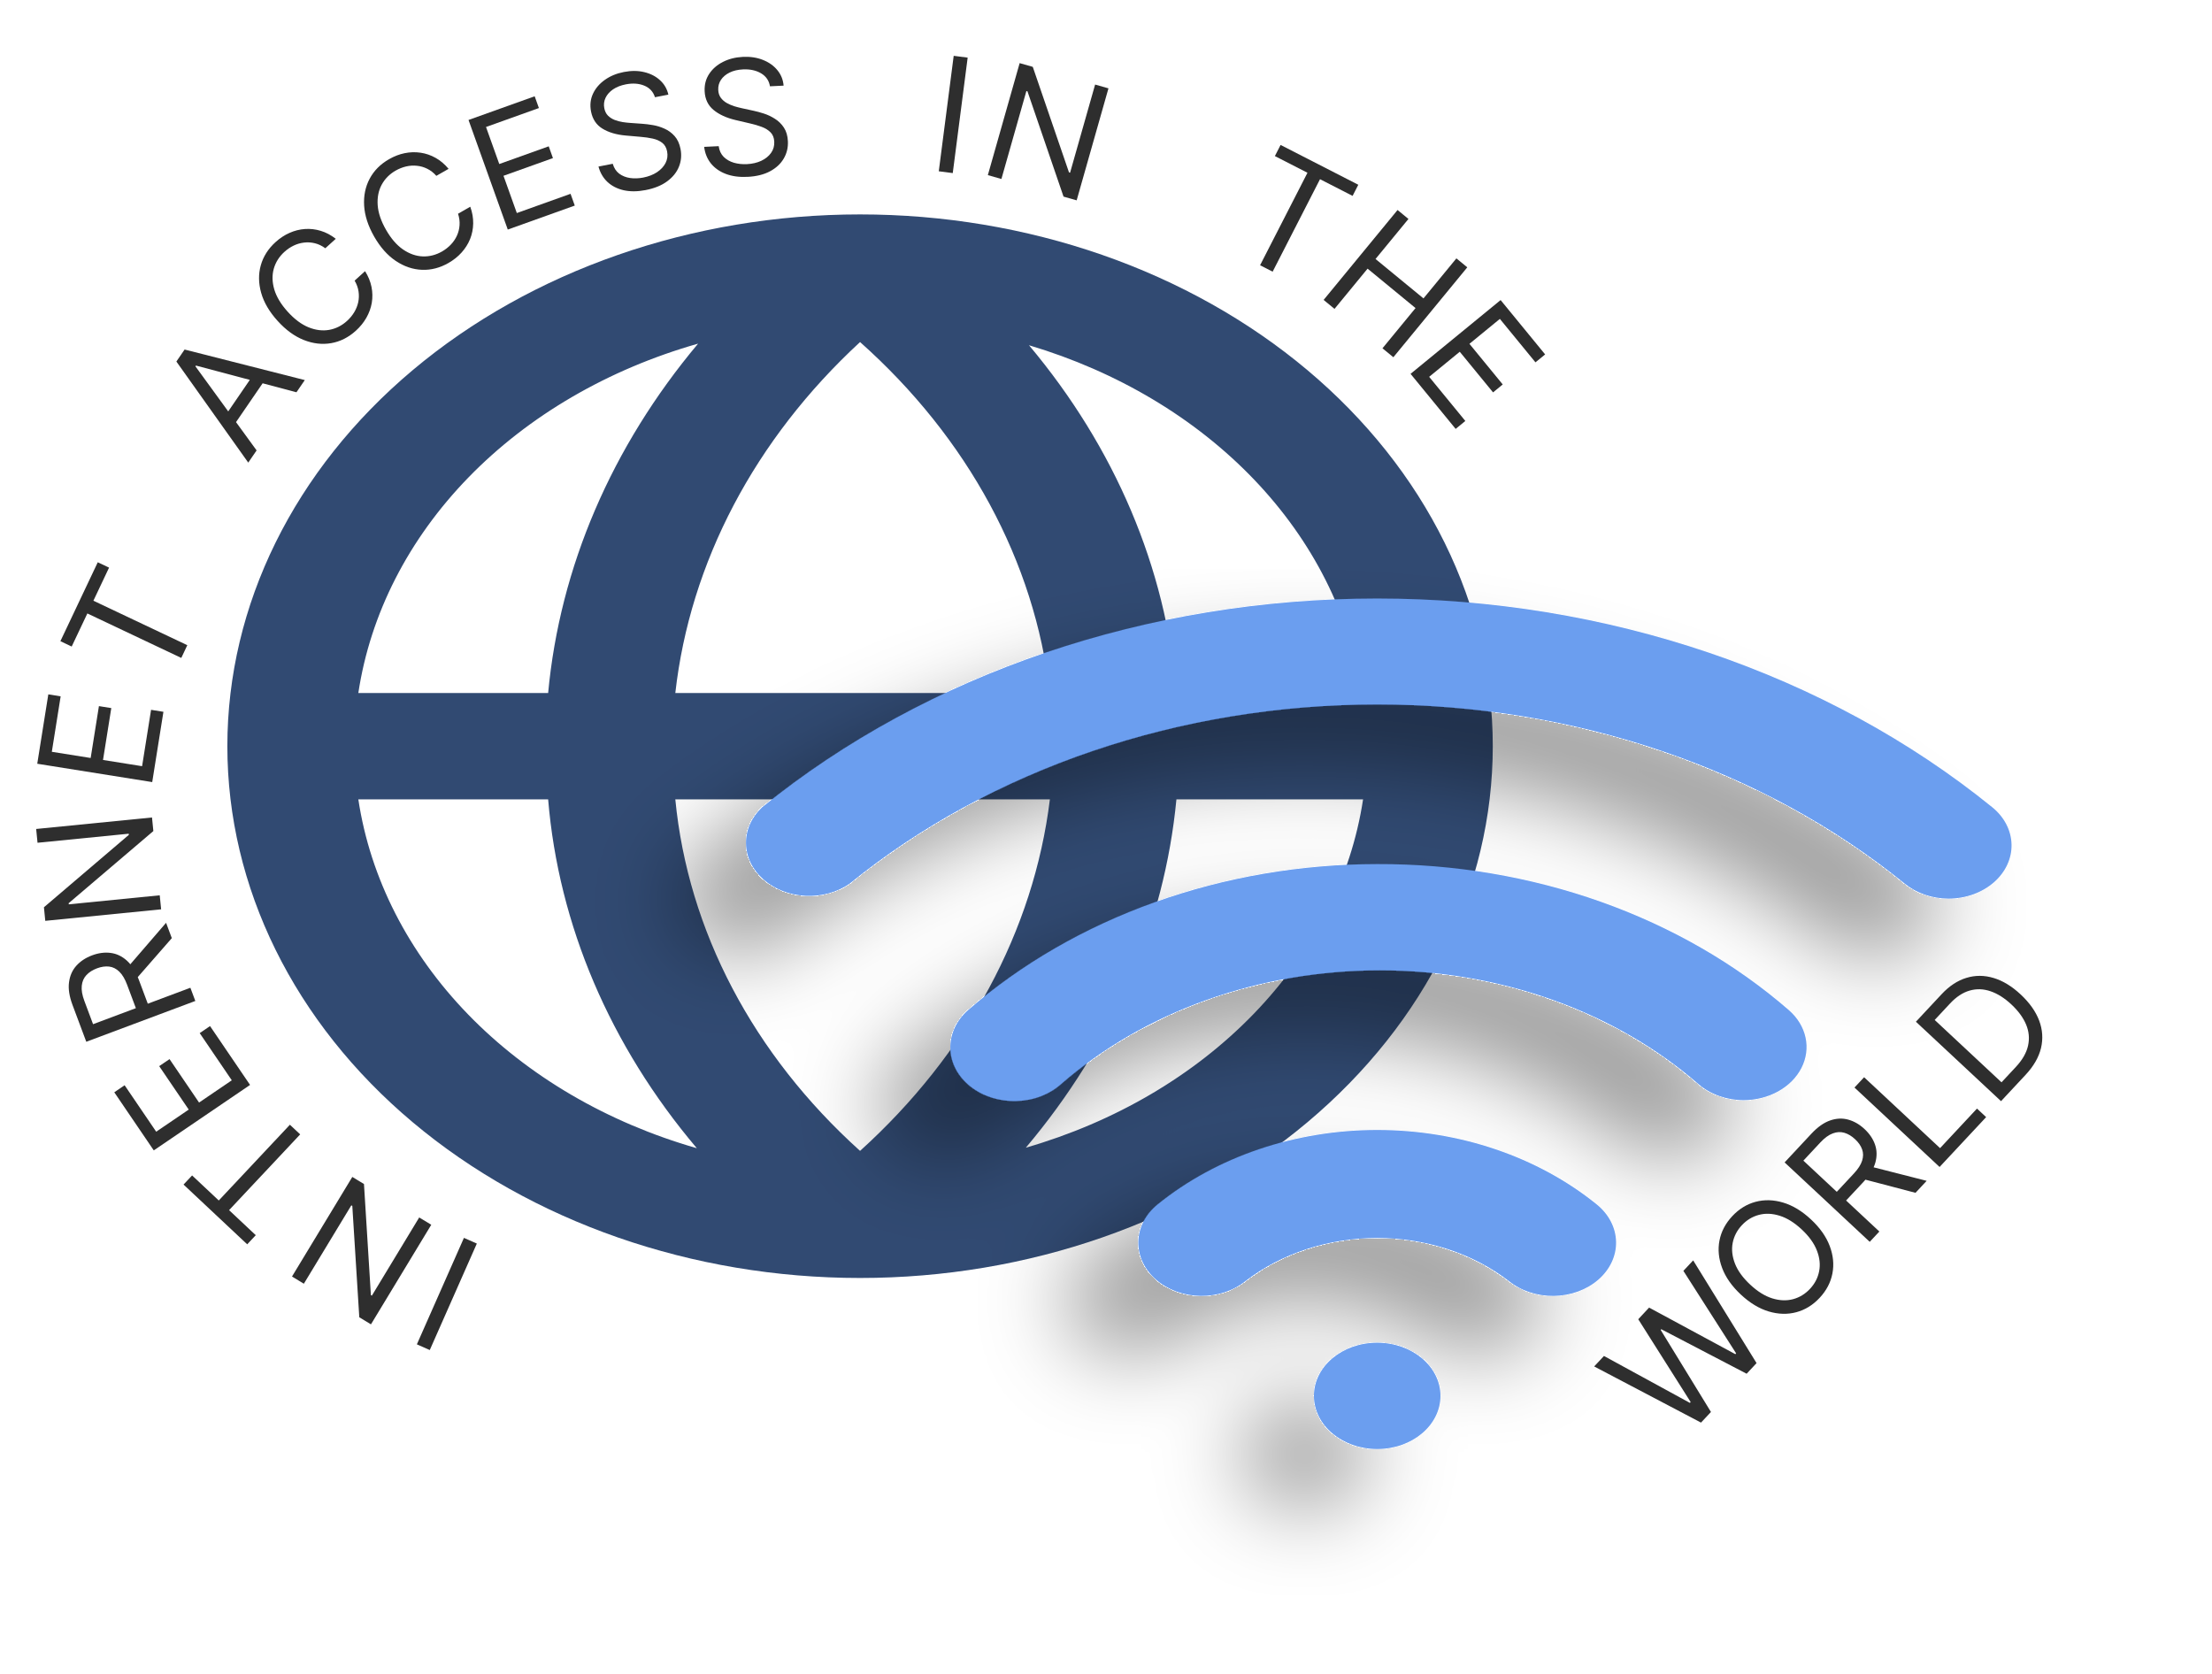
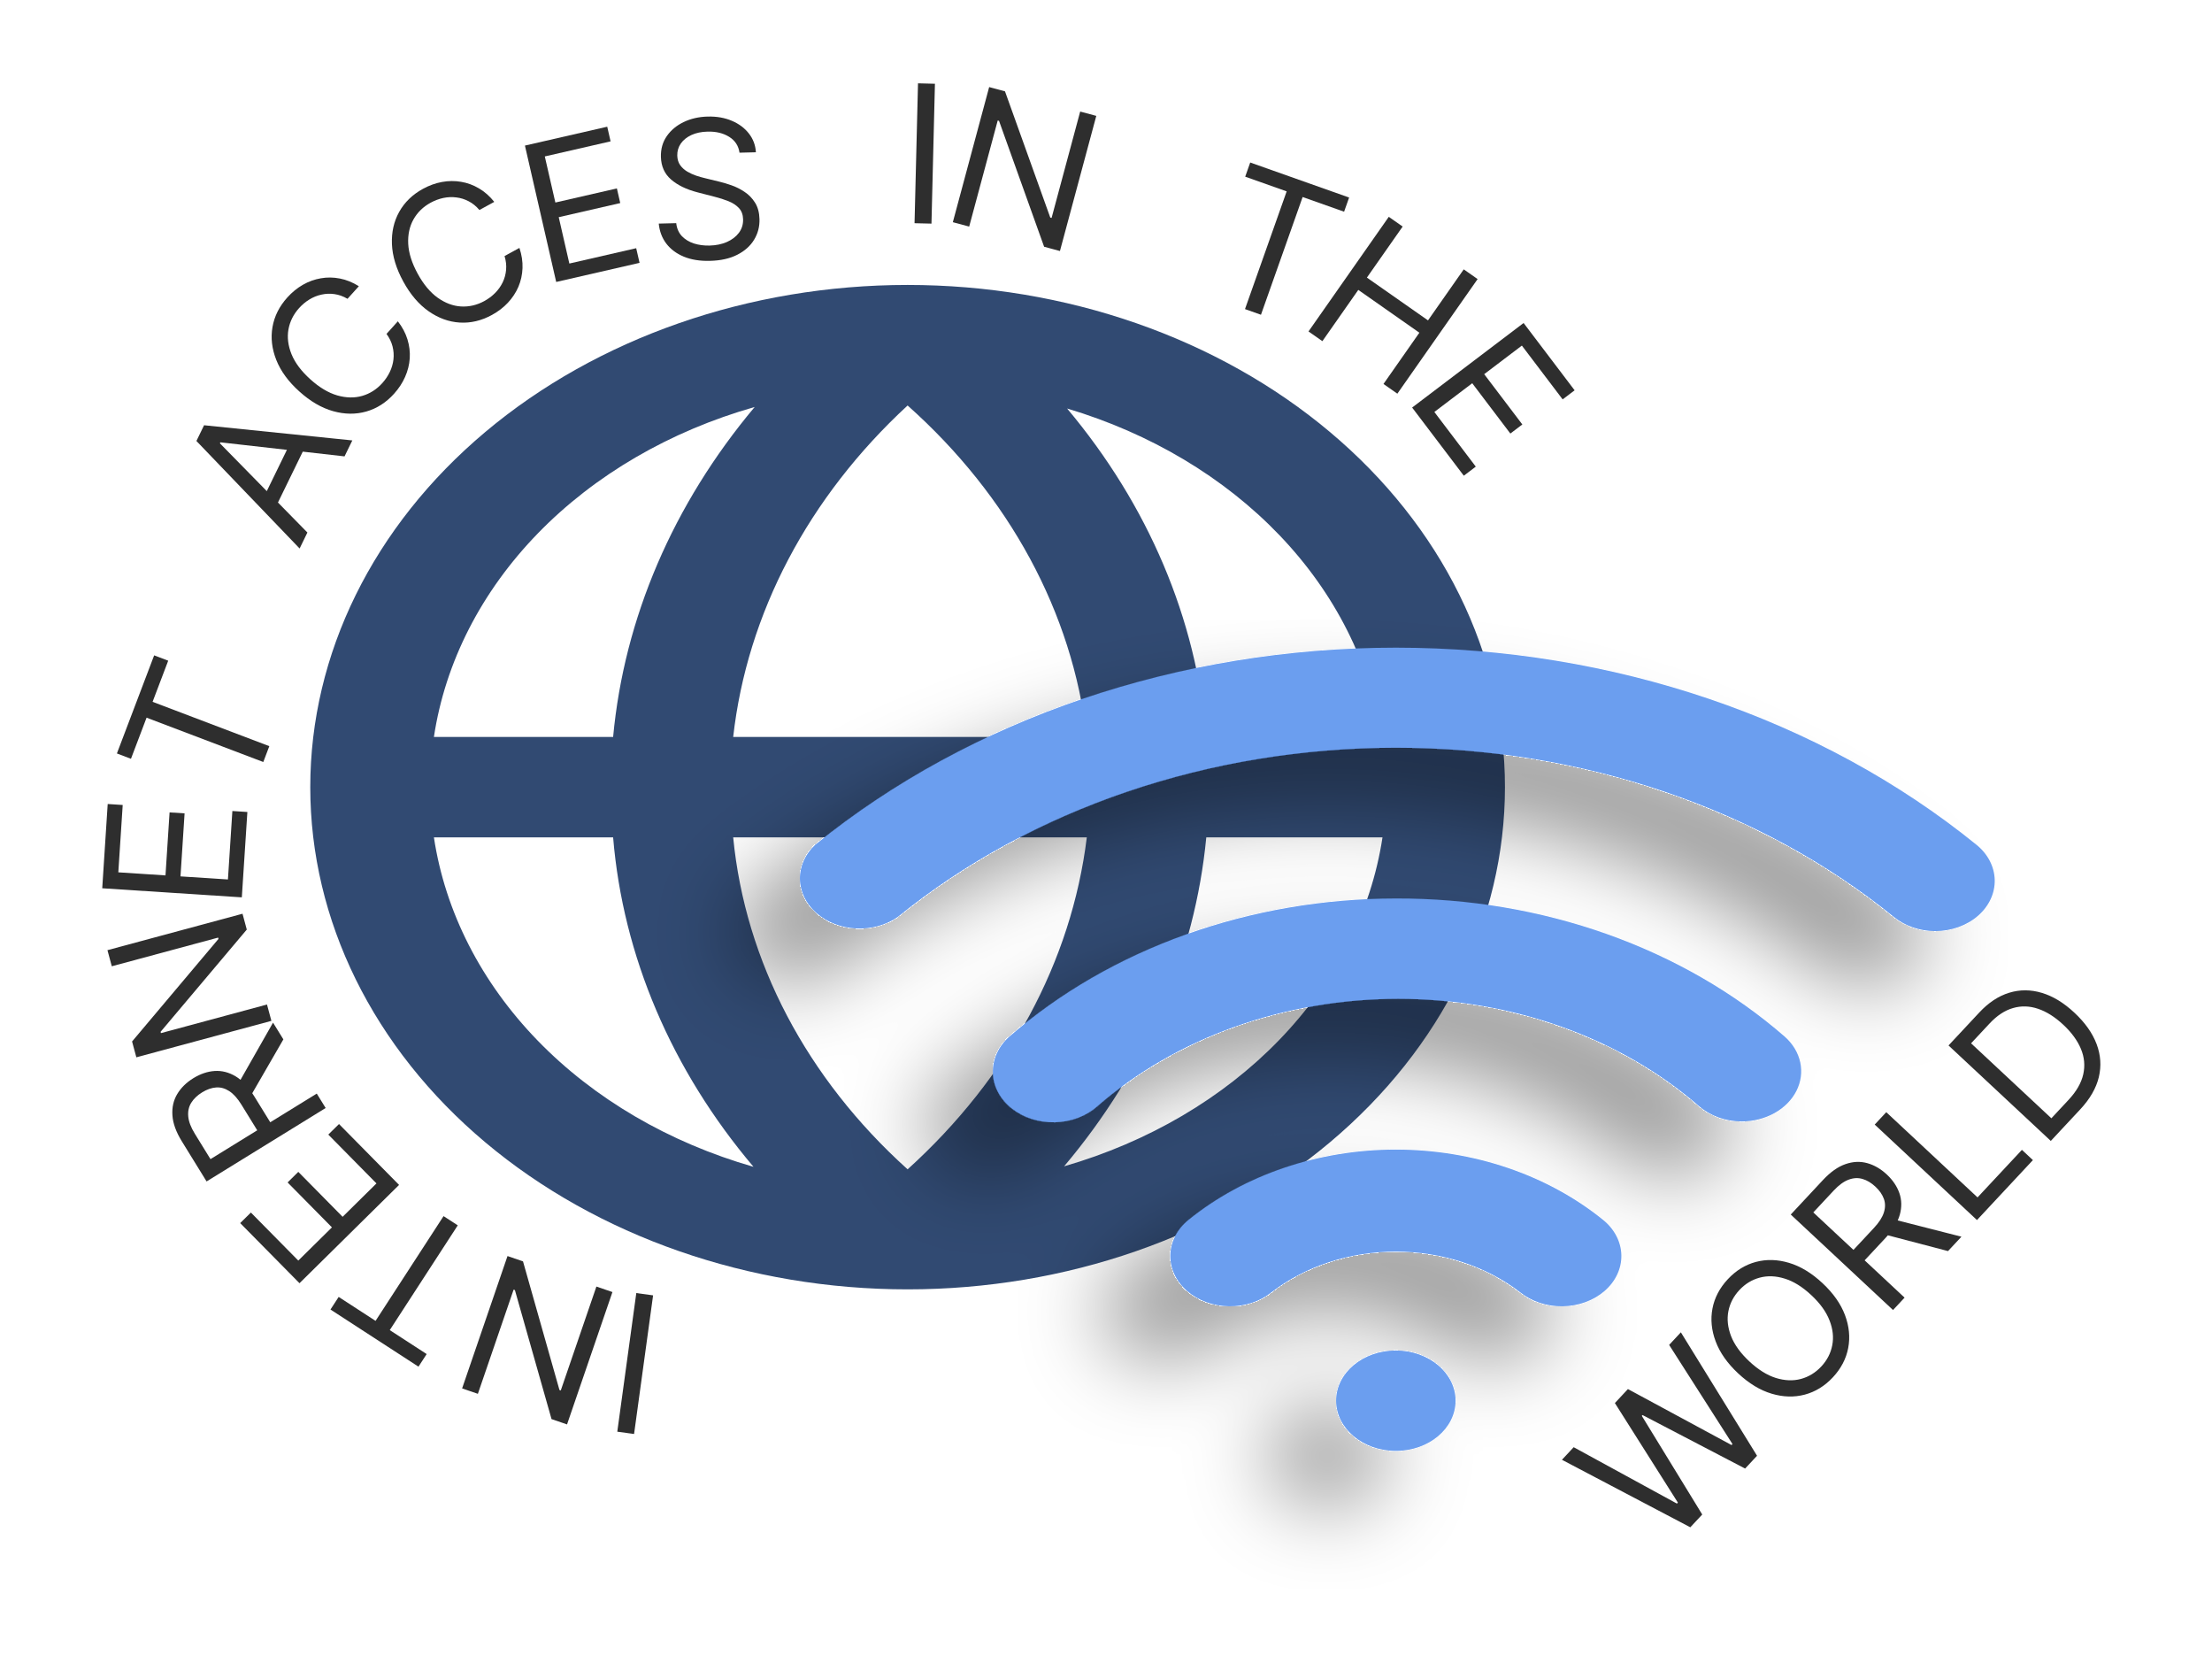
- <svg xmlns="http://www.w3.org/2000/svg" width="152" height="115" viewBox="0 0 152 115" fill="none">
-   <path d="M102.578 51.277C102.578 46.478 101.453 41.726 99.268 37.293C97.083 32.859 93.881 28.831 89.844 25.437C85.806 22.044 81.013 19.352 75.739 17.516C70.463 15.68 64.81 14.734 59.1 14.734C47.569 14.734 36.511 18.584 28.357 25.437C20.203 32.291 15.623 41.585 15.623 51.277C15.623 60.969 20.203 70.263 28.357 77.116C36.511 83.969 47.569 87.82 59.1 87.82C70.631 87.82 81.69 83.969 89.844 77.116C97.997 70.263 102.578 60.969 102.578 51.277V51.277ZM93.578 47.623H80.839C80.122 39.028 76.619 30.763 70.709 23.724C76.78 25.536 82.133 28.73 86.172 32.95C90.21 37.17 92.774 42.25 93.578 47.623V47.623ZM46.405 54.931H72.144C71.031 63.959 66.453 72.438 59.1 79.086C51.753 72.466 47.28 63.955 46.405 54.931V54.931ZM46.405 47.623C47.417 38.64 51.873 30.176 59.1 23.505C66.512 30.105 71.101 38.59 72.144 47.623H46.405ZM47.97 23.614C42.029 30.693 38.469 38.987 37.666 47.623H24.623C25.444 42.183 28.069 37.048 32.197 32.802C36.326 28.557 41.791 25.373 47.97 23.614V23.614ZM24.623 54.931H37.666C38.382 63.56 41.917 71.855 47.883 78.903C41.727 77.136 36.283 73.952 32.172 69.715C28.06 65.477 25.444 60.355 24.623 54.931V54.931ZM70.491 78.867C76.441 71.816 80.016 63.547 80.839 54.931H93.665C92.843 60.34 90.237 65.448 86.142 69.678C82.047 73.908 76.626 77.091 70.491 78.867V78.867Z" fill="#314A72" />
-   <g filter="url(#filter0_d_206_218)">
-     <path d="M94.635 99.575C97.036 99.575 98.983 97.939 98.983 95.921C98.983 93.902 97.036 92.266 94.635 92.266C92.234 92.266 90.287 93.902 90.287 95.921C90.287 97.939 92.234 99.575 94.635 99.575Z" fill="#6B9EEF" />
-     <path d="M94.635 77.649C89.008 77.649 83.6 79.483 79.549 82.765C78.718 83.439 78.24 84.362 78.22 85.332C78.2 86.302 78.638 87.238 79.44 87.936C80.241 88.634 81.34 89.035 82.493 89.053C83.647 89.07 84.762 88.701 85.592 88.027C88.061 86.127 91.287 85.073 94.635 85.073C97.983 85.073 101.209 86.127 103.679 88.027C104.509 88.701 105.623 89.07 106.777 89.053C107.931 89.035 109.029 88.634 109.831 87.936C110.632 87.238 111.071 86.302 111.05 85.332C111.03 84.362 110.552 83.439 109.722 82.765C105.67 79.483 100.262 77.649 94.635 77.649V77.649Z" fill="#6B9EEF" />
-     <path d="M94.635 59.378C89.384 59.381 84.187 60.272 79.355 61.999C74.522 63.725 70.152 66.252 66.505 69.427C66.109 69.78 65.798 70.195 65.592 70.648C65.386 71.102 65.288 71.585 65.305 72.07C65.321 72.556 65.451 73.034 65.686 73.477C65.922 73.92 66.26 74.319 66.679 74.653C67.527 75.326 68.658 75.689 69.824 75.662C70.401 75.649 70.97 75.54 71.497 75.341C72.024 75.143 72.5 74.859 72.897 74.507C75.736 72.031 79.139 70.062 82.904 68.717C86.669 67.372 90.718 66.679 94.809 66.679C98.9 66.679 102.949 67.372 106.714 68.717C110.479 70.062 113.883 72.031 116.722 74.507C117.125 74.852 117.605 75.127 118.135 75.315C118.664 75.503 119.234 75.601 119.809 75.603C120.658 75.6 121.489 75.388 122.196 74.994C122.904 74.599 123.459 74.038 123.792 73.381C124.125 72.724 124.222 71.999 124.07 71.297C123.919 70.594 123.525 69.944 122.939 69.427C119.272 66.234 114.874 63.697 110.01 61.97C105.146 60.243 99.916 59.361 94.635 59.378V59.378Z" fill="#6B9EEF" />
-     <path d="M136.895 55.468C125.55 46.269 110.4 41.128 94.635 41.128C78.871 41.128 63.721 46.269 52.375 55.468C51.641 56.154 51.243 57.047 51.261 57.969C51.278 58.892 51.709 59.774 52.469 60.44C53.228 61.106 54.258 61.506 55.354 61.56C56.449 61.613 57.529 61.317 58.375 60.73C68.103 52.826 81.105 48.408 94.635 48.408C108.166 48.408 121.167 52.826 130.895 60.73C131.701 61.383 132.776 61.75 133.895 61.753C134.481 61.751 135.06 61.65 135.598 61.456C136.136 61.261 136.622 60.977 137.026 60.62C137.818 59.921 138.25 58.987 138.225 58.022C138.201 57.056 137.723 56.138 136.895 55.468V55.468Z" fill="#6B9EEF" />
+ <svg xmlns="http://www.w3.org/2000/svg" width="161" height="121" viewBox="0 0 161 121" fill="none">
+   <path d="M109.538 57.277C109.538 52.478 108.413 47.726 106.228 43.293C104.043 38.859 100.841 34.831 96.803 31.438C92.766 28.044 87.973 25.352 82.698 23.516C77.423 21.68 71.77 20.734 66.06 20.734C54.529 20.734 43.471 24.584 35.317 31.438C27.163 38.291 22.583 47.585 22.583 57.277C22.583 66.969 27.163 76.263 35.317 83.117C43.471 89.97 54.529 93.82 66.06 93.82C77.591 93.82 88.65 89.97 96.803 83.117C104.957 76.263 109.538 66.969 109.538 57.277ZM100.538 53.623H87.799C87.082 45.029 83.579 36.763 77.669 29.724C83.74 31.536 89.093 34.73 93.132 38.95C97.169 43.17 99.734 48.25 100.538 53.623ZM53.365 60.931H79.103C77.991 69.959 73.412 78.438 66.06 85.086C58.713 78.466 54.239 69.955 53.365 60.931ZM53.365 53.623C54.377 44.64 58.833 36.176 66.06 29.505C73.472 36.105 78.061 44.59 79.103 53.623H53.365ZM54.93 29.614C48.989 36.693 45.429 44.987 44.626 53.623H31.582C32.404 48.183 35.029 43.048 39.157 38.802C43.285 34.557 48.751 31.373 54.93 29.614ZM31.582 60.931H44.626C45.342 69.56 48.877 77.855 54.843 84.903C48.687 83.136 43.243 79.952 39.131 75.715C35.02 71.477 32.404 66.356 31.582 60.931ZM77.451 84.867C83.401 77.816 86.976 69.547 87.799 60.931H100.625C99.803 66.34 97.197 71.448 93.102 75.678C89.007 79.908 83.586 83.091 77.451 84.867Z" fill="#314A72" />
+   <g filter="url(#filter0_d_255_105)">
+     <path d="M101.595 105.575C103.996 105.575 105.943 103.939 105.943 101.921C105.943 99.903 103.996 98.266 101.595 98.266C99.194 98.266 97.247 99.903 97.247 101.921C97.247 103.939 99.194 105.575 101.595 105.575Z" fill="#6B9EEF" />
+     <path d="M101.595 83.649C95.968 83.649 90.56 85.483 86.508 88.765C85.678 89.439 85.2 90.362 85.18 91.332C85.159 92.302 85.598 93.238 86.4 93.936C87.201 94.634 88.299 95.036 89.453 95.053C90.607 95.07 91.722 94.701 92.552 94.028C95.021 92.127 98.247 91.073 101.595 91.073C104.943 91.073 108.169 92.127 110.638 94.028C111.469 94.701 112.583 95.07 113.737 95.053C114.891 95.036 115.989 94.634 116.791 93.936C117.592 93.238 118.031 92.302 118.01 91.332C117.99 90.362 117.512 89.439 116.682 88.765C112.63 85.483 107.222 83.649 101.595 83.649Z" fill="#6B9EEF" />
+     <path d="M101.595 65.378C96.344 65.381 91.147 66.272 86.314 67.999C81.482 69.725 77.112 72.252 73.465 75.427C73.068 75.78 72.758 76.195 72.552 76.649C72.346 77.102 72.248 77.585 72.264 78.07C72.281 78.556 72.41 79.034 72.646 79.477C72.882 79.92 73.219 80.32 73.639 80.653C74.487 81.327 75.618 81.69 76.784 81.662C77.361 81.649 77.93 81.54 78.457 81.341C78.984 81.143 79.46 80.86 79.856 80.507C82.695 78.031 86.099 76.062 89.864 74.717C93.629 73.372 97.678 72.679 101.769 72.679C105.86 72.679 109.909 73.372 113.674 74.717C117.439 76.062 120.843 78.031 123.682 80.507C124.084 80.852 124.565 81.127 125.095 81.315C125.624 81.503 126.193 81.601 126.769 81.603C127.618 81.6 128.448 81.388 129.156 80.994C129.864 80.599 130.419 80.038 130.752 79.381C131.085 78.724 131.182 78 131.03 77.297C130.879 76.594 130.485 75.944 129.899 75.427C126.232 72.234 121.834 69.697 116.97 67.97C112.105 66.243 106.876 65.361 101.595 65.378Z" fill="#6B9EEF" />
+     <path d="M143.855 61.468C132.509 52.269 117.36 47.128 101.595 47.128C85.83 47.128 70.681 52.269 59.335 61.468C58.601 62.154 58.203 63.047 58.22 63.969C58.238 64.892 58.669 65.774 59.428 66.44C60.188 67.106 61.218 67.506 62.314 67.56C63.409 67.614 64.488 67.317 65.335 66.73C75.063 58.827 88.065 54.408 101.595 54.408C115.125 54.408 128.127 58.827 137.855 66.73C138.661 67.383 139.736 67.75 140.855 67.753C141.441 67.751 142.02 67.65 142.558 67.456C143.096 67.261 143.582 66.977 143.986 66.621C144.778 65.921 145.21 64.987 145.185 64.022C145.161 63.056 144.683 62.138 143.855 61.468Z" fill="#6B9EEF" />
  </g>
-   <path d="M28.646 92.38L31.88 85.064L32.766 85.455L29.532 92.772L28.646 92.38Z" fill="#2E2E2E" />
-   <path d="M20.065 87.72L24.209 80.877L25.011 81.363L25.486 88.994L25.553 89.034L28.806 83.661L29.635 84.163L25.491 91.006L24.689 90.52L24.209 82.868L24.142 82.828L20.88 88.214L20.065 87.72Z" fill="#2E2E2E" />
-   <path d="M17.575 84.88L16.987 85.507L12.612 81.4L13.2 80.774L15.034 82.495L19.921 77.289L20.627 77.952L15.741 83.158L17.575 84.88Z" fill="#2E2E2E" />
-   <path d="M17.183 74.554L10.567 79.052L7.853 75.059L8.563 74.576L10.733 77.768L12.969 76.248L10.939 73.263L11.65 72.78L13.679 75.765L15.928 74.236L13.723 70.993L14.433 70.51L17.183 74.554Z" fill="#2E2E2E" />
-   <path d="M13.422 68.784L5.929 71.588L4.982 69.056C4.763 68.471 4.683 67.953 4.743 67.503C4.8 67.053 4.967 66.673 5.246 66.363C5.525 66.053 5.885 65.816 6.327 65.65C6.768 65.485 7.193 65.429 7.602 65.482C8.011 65.534 8.383 65.711 8.718 66.011C9.05 66.312 9.325 66.753 9.542 67.333L10.309 69.382L9.49 69.689L8.734 67.669C8.584 67.269 8.405 66.969 8.197 66.769C7.987 66.566 7.755 66.451 7.499 66.421C7.24 66.39 6.961 66.431 6.661 66.543C6.361 66.655 6.119 66.809 5.937 67.006C5.755 67.202 5.649 67.446 5.619 67.738C5.587 68.031 5.646 68.38 5.798 68.784L6.395 70.38L13.082 67.877L13.422 68.784ZM8.736 66.517L11.412 63.413L11.806 64.467L9.12 67.541L8.736 66.517Z" fill="#2E2E2E" />
-   <path d="M2.485 56.965L10.445 56.175L10.538 57.108L4.718 62.066L4.726 62.144L10.976 61.523L11.072 62.487L3.111 63.278L3.019 62.345L8.853 57.369L8.845 57.291L2.579 57.913L2.485 56.965Z" fill="#2E2E2E" />
-   <path d="M10.46 53.743L2.56 52.483L3.32 47.715L4.168 47.851L3.561 51.662L6.23 52.087L6.798 48.523L7.647 48.658L7.079 52.223L9.764 52.651L10.381 48.778L11.23 48.913L10.46 53.743Z" fill="#2E2E2E" />
-   <path d="M4.926 44.429L4.15 44.061L6.718 38.638L7.494 39.006L6.418 41.28L12.871 44.336L12.457 45.211L6.003 42.155L4.926 44.429Z" fill="#2E2E2E" />
-   <path d="M17.633 30.951L17.059 31.789L12.12 24.844L12.685 24.019L20.945 26.118L20.371 26.956L13.465 25.121L13.429 25.173L17.633 30.951ZM15.268 28.876L17.581 25.499L18.29 25.984L15.976 29.361L15.268 28.876Z" fill="#2E2E2E" />
-   <path d="M23.073 16.41L22.355 17.06C22.125 16.892 21.887 16.777 21.639 16.717C21.393 16.655 21.147 16.639 20.9 16.669C20.654 16.696 20.415 16.764 20.185 16.874C19.954 16.984 19.741 17.129 19.544 17.307C19.185 17.632 18.942 18.017 18.814 18.463C18.689 18.906 18.7 19.382 18.848 19.891C18.998 20.398 19.306 20.909 19.771 21.422C20.235 21.936 20.713 22.292 21.203 22.492C21.694 22.69 22.167 22.748 22.621 22.668C23.077 22.585 23.484 22.381 23.843 22.056C24.04 21.878 24.205 21.68 24.337 21.461C24.47 21.243 24.562 21.014 24.615 20.773C24.668 20.528 24.675 20.281 24.638 20.03C24.601 19.776 24.511 19.527 24.368 19.284L25.086 18.634C25.307 18.986 25.454 19.346 25.528 19.715C25.602 20.083 25.608 20.448 25.548 20.808C25.486 21.166 25.362 21.509 25.176 21.835C24.992 22.16 24.751 22.457 24.451 22.728C23.945 23.186 23.384 23.47 22.766 23.579C22.149 23.689 21.521 23.618 20.882 23.366C20.244 23.115 19.642 22.677 19.076 22.051C18.509 21.426 18.133 20.783 17.946 20.123C17.76 19.463 17.752 18.831 17.922 18.227C18.092 17.624 18.43 17.093 18.936 16.635C19.235 16.364 19.555 16.153 19.896 16.003C20.239 15.85 20.593 15.762 20.958 15.737C21.32 15.711 21.681 15.753 22.041 15.863C22.399 15.971 22.743 16.153 23.073 16.41Z" fill="#2E2E2E" />
-   <path d="M30.825 11.603L29.984 12.084C29.796 11.871 29.587 11.708 29.358 11.597C29.131 11.483 28.894 11.415 28.646 11.392C28.4 11.365 28.152 11.381 27.904 11.439C27.655 11.498 27.416 11.593 27.185 11.725C26.765 11.966 26.445 12.29 26.225 12.698C26.008 13.104 25.917 13.572 25.953 14.101C25.991 14.628 26.182 15.193 26.527 15.794C26.871 16.395 27.261 16.845 27.697 17.145C28.135 17.443 28.584 17.601 29.045 17.619C29.508 17.636 29.949 17.524 30.37 17.284C30.6 17.152 30.803 16.993 30.98 16.808C31.156 16.623 31.295 16.419 31.398 16.195C31.502 15.967 31.562 15.727 31.579 15.474C31.597 15.218 31.563 14.955 31.475 14.687L32.316 14.206C32.456 14.597 32.522 14.98 32.516 15.356C32.509 15.732 32.438 16.09 32.302 16.429C32.165 16.765 31.97 17.073 31.719 17.352C31.47 17.63 31.17 17.869 30.82 18.07C30.228 18.409 29.619 18.566 28.992 18.541C28.365 18.516 27.767 18.312 27.197 17.931C26.627 17.549 26.133 16.992 25.713 16.26C25.294 15.528 25.064 14.819 25.022 14.134C24.981 13.45 25.108 12.831 25.404 12.277C25.699 11.724 26.142 11.278 26.735 10.939C27.085 10.738 27.443 10.6 27.808 10.526C28.176 10.45 28.541 10.44 28.902 10.494C29.262 10.546 29.605 10.664 29.933 10.848C30.26 11.03 30.557 11.282 30.825 11.603Z" fill="#2E2E2E" />
-   <path d="M34.892 15.775L32.195 8.244L36.741 6.616L37.031 7.425L33.397 8.726L34.308 11.271L37.706 10.055L37.996 10.864L34.598 12.08L35.514 14.64L39.206 13.318L39.496 14.127L34.892 15.775Z" fill="#2E2E2E" />
-   <path d="M45.007 6.681C44.886 6.302 44.641 6.036 44.272 5.885C43.903 5.734 43.481 5.704 43.005 5.796C42.658 5.864 42.364 5.979 42.125 6.142C41.889 6.305 41.717 6.498 41.609 6.724C41.504 6.948 41.476 7.186 41.525 7.436C41.566 7.646 41.65 7.817 41.779 7.948C41.91 8.076 42.065 8.175 42.243 8.244C42.42 8.311 42.602 8.359 42.788 8.389C42.974 8.417 43.143 8.436 43.296 8.446L44.136 8.506C44.35 8.52 44.592 8.55 44.861 8.596C45.133 8.641 45.399 8.723 45.661 8.842C45.925 8.958 46.157 9.128 46.357 9.352C46.557 9.576 46.693 9.872 46.764 10.24C46.846 10.664 46.809 11.069 46.654 11.455C46.5 11.84 46.231 12.175 45.846 12.459C45.463 12.743 44.97 12.944 44.367 13.061C43.804 13.17 43.3 13.173 42.853 13.072C42.408 12.97 42.037 12.779 41.739 12.5C41.444 12.22 41.239 11.869 41.125 11.445L42.106 11.255C42.19 11.546 42.337 11.773 42.548 11.933C42.762 12.091 43.012 12.191 43.299 12.233C43.588 12.273 43.888 12.262 44.2 12.202C44.563 12.131 44.877 12.009 45.144 11.835C45.409 11.659 45.606 11.449 45.733 11.204C45.86 10.956 45.896 10.69 45.841 10.403C45.79 10.142 45.676 9.944 45.499 9.809C45.321 9.674 45.104 9.578 44.846 9.522C44.588 9.466 44.314 9.426 44.023 9.403L43.003 9.314C42.355 9.257 41.821 9.099 41.4 8.841C40.978 8.584 40.716 8.19 40.613 7.661C40.528 7.221 40.573 6.815 40.747 6.441C40.923 6.065 41.196 5.747 41.565 5.487C41.935 5.224 42.371 5.044 42.872 4.947C43.379 4.849 43.846 4.852 44.275 4.957C44.703 5.06 45.063 5.245 45.353 5.512C45.647 5.779 45.838 6.109 45.928 6.503L45.007 6.681Z" fill="#2E2E2E" />
-   <path d="M52.91 5.93C52.843 5.537 52.639 5.24 52.295 5.037C51.952 4.835 51.538 4.746 51.054 4.769C50.7 4.786 50.394 4.859 50.134 4.986C49.877 5.113 49.679 5.28 49.54 5.488C49.404 5.695 49.343 5.926 49.355 6.181C49.365 6.395 49.425 6.576 49.534 6.724C49.645 6.87 49.784 6.99 49.95 7.083C50.116 7.174 50.289 7.248 50.469 7.304C50.649 7.358 50.814 7.401 50.965 7.433L51.787 7.612C51.997 7.656 52.233 7.721 52.492 7.804C52.754 7.888 53.007 8.008 53.249 8.163C53.493 8.315 53.699 8.516 53.865 8.766C54.031 9.016 54.123 9.329 54.141 9.703C54.162 10.135 54.068 10.531 53.858 10.89C53.652 11.249 53.337 11.543 52.916 11.769C52.496 11.995 51.98 12.123 51.366 12.153C50.794 12.181 50.294 12.113 49.866 11.948C49.441 11.784 49.101 11.543 48.845 11.224C48.593 10.905 48.44 10.528 48.388 10.092L49.386 10.044C49.427 10.344 49.541 10.589 49.727 10.778C49.916 10.964 50.149 11.099 50.427 11.182C50.707 11.262 51.006 11.295 51.324 11.279C51.693 11.261 52.022 11.185 52.31 11.051C52.598 10.915 52.822 10.735 52.983 10.51C53.145 10.283 53.218 10.024 53.204 9.733C53.191 9.468 53.106 9.255 52.95 9.096C52.794 8.937 52.592 8.811 52.345 8.719C52.098 8.627 51.832 8.548 51.547 8.484L50.551 8.251C49.918 8.102 49.411 7.869 49.031 7.554C48.65 7.239 48.447 6.812 48.421 6.274C48.399 5.826 48.501 5.43 48.727 5.086C48.955 4.738 49.27 4.462 49.672 4.257C50.077 4.05 50.534 3.934 51.044 3.909C51.559 3.884 52.021 3.954 52.43 4.119C52.84 4.282 53.169 4.516 53.419 4.822C53.671 5.128 53.813 5.482 53.846 5.885L52.91 5.93Z" fill="#2E2E2E" />
-   <path d="M66.494 3.96L65.47 11.894L64.509 11.77L65.534 3.836L66.494 3.96Z" fill="#2E2E2E" />
-   <path d="M76.169 6.071L73.984 13.767L73.082 13.511L70.604 6.278L70.529 6.256L68.813 12.299L67.881 12.034L70.066 4.338L70.968 4.594L73.457 11.847L73.532 11.868L75.252 5.811L76.169 6.071Z" fill="#2E2E2E" />
-   <path d="M87.605 10.725L87.997 9.96L93.337 12.696L92.945 13.461L90.706 12.314L87.451 18.669L86.588 18.227L89.844 11.872L87.605 10.725Z" fill="#2E2E2E" />
-   <path d="M90.954 20.61L96.035 14.43L96.783 15.046L94.521 17.797L97.816 20.506L100.078 17.755L100.826 18.37L95.746 24.549L94.998 23.934L97.27 21.17L93.975 18.461L91.703 21.225L90.954 20.61Z" fill="#2E2E2E" />
-   <path d="M96.928 25.69L103.116 20.62L106.176 24.355L105.511 24.899L103.065 21.914L100.974 23.627L103.262 26.419L102.597 26.964L100.309 24.172L98.206 25.895L100.692 28.928L100.027 29.473L96.928 25.69Z" fill="#2E2E2E" />
-   <path d="M116.887 97.758L109.546 93.899L110.218 93.179L116.122 96.403L116.175 96.346L112.574 90.655L113.32 89.855L119.246 93.056L119.299 92.999L115.676 87.331L116.348 86.611L120.704 93.669L120.022 94.4L114.156 91.341L114.114 91.387L117.57 97.027L116.887 97.758ZM124.445 83.798C125.062 84.374 125.491 84.983 125.732 85.625C125.974 86.267 126.035 86.896 125.916 87.512C125.797 88.127 125.505 88.685 125.04 89.183C124.574 89.682 124.038 90.012 123.432 90.173C122.826 90.334 122.194 90.316 121.537 90.12C120.88 89.923 120.243 89.537 119.626 88.961C119.009 88.386 118.58 87.777 118.339 87.135C118.097 86.493 118.036 85.864 118.155 85.248C118.274 84.632 118.566 84.075 119.031 83.576C119.497 83.077 120.033 82.747 120.639 82.586C121.245 82.425 121.877 82.443 122.534 82.64C123.191 82.836 123.828 83.222 124.445 83.798ZM123.805 84.483C123.299 84.011 122.792 83.697 122.286 83.541C121.781 83.383 121.305 83.365 120.858 83.485C120.412 83.604 120.024 83.84 119.694 84.194C119.363 84.548 119.153 84.953 119.064 85.407C118.976 85.86 119.028 86.333 119.218 86.828C119.41 87.321 119.759 87.803 120.266 88.276C120.772 88.749 121.278 89.064 121.783 89.221C122.289 89.377 122.765 89.396 123.211 89.277C123.658 89.157 124.047 88.919 124.377 88.565C124.708 88.211 124.917 87.808 125.004 87.355C125.094 86.901 125.042 86.427 124.85 85.934C124.66 85.44 124.312 84.956 123.805 84.483ZM128.481 85.336L122.632 79.878L124.476 77.902C124.903 77.445 125.331 77.143 125.761 76.995C126.188 76.846 126.603 76.827 127.005 76.939C127.407 77.05 127.78 77.266 128.125 77.588C128.469 77.91 128.709 78.265 128.844 78.655C128.979 79.044 128.987 79.456 128.867 79.889C128.746 80.321 128.474 80.763 128.051 81.217L126.558 82.816L125.919 82.219L127.39 80.642C127.681 80.33 127.87 80.036 127.957 79.761C128.045 79.483 128.045 79.223 127.957 78.981C127.87 78.736 127.709 78.503 127.474 78.285C127.24 78.066 126.995 77.919 126.738 77.843C126.481 77.767 126.215 77.781 125.941 77.885C125.664 77.986 125.378 78.195 125.083 78.511L123.921 79.756L129.142 84.628L128.481 85.336ZM128.423 80.132L132.393 81.144L131.626 81.967L127.676 80.931L128.423 80.132ZM133.281 80.192L127.433 74.734L128.094 74.026L133.314 78.898L135.851 76.179L136.48 76.766L133.281 80.192ZM139.187 73.864L137.503 75.669L131.654 70.211L133.414 68.326C133.943 67.758 134.513 67.382 135.124 67.197C135.733 67.01 136.356 67.013 136.993 67.205C137.627 67.395 138.248 67.772 138.853 68.337C139.462 68.906 139.886 69.504 140.123 70.131C140.358 70.757 140.4 71.387 140.249 72.023C140.096 72.656 139.742 73.27 139.187 73.864ZM137.536 74.374L138.517 73.323C138.968 72.84 139.249 72.352 139.359 71.86C139.469 71.368 139.425 70.883 139.226 70.405C139.027 69.928 138.689 69.467 138.213 69.022C137.741 68.582 137.263 68.28 136.778 68.116C136.291 67.95 135.814 67.935 135.345 68.071C134.874 68.205 134.426 68.501 133.999 68.958L132.944 70.089L137.536 74.374Z" fill="#2E2E2E" />
+   <path d="M123.029 111.133L113.686 106.221L114.54 105.305L122.055 109.408L122.123 109.335L117.539 102.092L118.489 101.075L126.03 105.148L126.098 105.075L121.488 97.862L122.342 96.946L127.886 105.928L127.018 106.859L119.553 102.966L119.499 103.024L123.897 110.203L123.029 111.133ZM132.647 93.365C133.433 94.098 133.979 94.873 134.286 95.69C134.593 96.507 134.671 97.308 134.52 98.092C134.369 98.876 133.997 99.585 133.405 100.22C132.812 100.855 132.13 101.274 131.359 101.479C130.587 101.684 129.783 101.661 128.947 101.411C128.11 101.161 127.3 100.67 126.514 99.937C125.729 99.204 125.183 98.429 124.876 97.612C124.569 96.795 124.491 95.994 124.642 95.211C124.793 94.427 125.165 93.718 125.757 93.083C126.35 92.448 127.032 92.028 127.803 91.823C128.575 91.618 129.379 91.641 130.215 91.891C131.052 92.141 131.862 92.633 132.647 93.365ZM131.833 94.238C131.189 93.636 130.544 93.236 129.9 93.038C129.257 92.838 128.651 92.814 128.082 92.967C127.515 93.118 127.021 93.419 126.601 93.87C126.18 94.32 125.913 94.835 125.799 95.413C125.688 95.989 125.753 96.592 125.995 97.222C126.24 97.849 126.684 98.463 127.329 99.065C127.973 99.666 128.617 100.067 129.259 100.268C129.904 100.466 130.51 100.49 131.077 100.339C131.646 100.185 132.141 99.883 132.561 99.433C132.982 98.982 133.248 98.469 133.359 97.893C133.473 97.314 133.408 96.711 133.163 96.084C132.921 95.455 132.478 94.839 131.833 94.238ZM137.784 95.323L130.34 88.376L132.687 85.861C133.23 85.28 133.775 84.895 134.322 84.707C134.867 84.517 135.395 84.493 135.906 84.635C136.417 84.777 136.892 85.052 137.331 85.462C137.769 85.871 138.075 86.324 138.247 86.82C138.418 87.316 138.428 87.839 138.276 88.391C138.122 88.94 137.775 89.503 137.237 90.08L135.337 92.115L134.523 91.356L136.396 89.349C136.767 88.952 137.007 88.578 137.117 88.227C137.229 87.874 137.229 87.543 137.118 87.235C137.006 86.922 136.801 86.627 136.503 86.349C136.205 86.07 135.893 85.883 135.566 85.787C135.239 85.69 134.901 85.707 134.551 85.839C134.199 85.969 133.835 86.234 133.46 86.637L131.981 88.221L138.625 94.422L137.784 95.323ZM137.71 88.699L142.763 89.988L141.786 91.035L136.76 89.717L137.71 88.699ZM143.894 88.777L136.45 81.83L137.291 80.928L143.935 87.129L147.165 83.669L147.964 84.415L143.894 88.777ZM151.411 80.722L149.267 83.019L141.823 76.072L144.062 73.674C144.736 72.951 145.462 72.473 146.239 72.237C147.014 71.999 147.807 72.002 148.617 72.246C149.425 72.488 150.215 72.969 150.985 73.688C151.761 74.412 152.299 75.173 152.601 75.971C152.901 76.768 152.954 77.57 152.762 78.379C152.567 79.185 152.116 79.966 151.411 80.722ZM149.309 81.372L150.557 80.034C151.131 79.419 151.489 78.798 151.629 78.172C151.769 77.545 151.713 76.928 151.459 76.32C151.206 75.712 150.777 75.126 150.171 74.56C149.57 73.999 148.961 73.615 148.344 73.406C147.725 73.195 147.117 73.177 146.52 73.35C145.921 73.52 145.35 73.896 144.807 74.478L143.464 75.917L149.309 81.372Z" fill="#2E2E2E" />
+   <path d="M44.929 104.176L46.313 94.089L47.535 94.257L46.151 104.344L44.929 104.176Z" fill="#2E2E2E" />
+   <path d="M33.635 101.027L36.939 91.396L38.067 91.783L40.721 101.145L40.815 101.178L43.409 93.616L44.576 94.016L41.272 103.647L40.143 103.26L37.477 93.872L37.383 93.84L34.782 101.421L33.635 101.027Z" fill="#2E2E2E" />
+   <path d="M31.055 98.528L30.459 99.445L24.054 95.287L24.65 94.37L27.335 96.113L32.284 88.491L33.318 89.162L28.369 96.785L31.055 98.528Z" fill="#2E2E2E" />
+   <path d="M29.046 86.22L21.799 93.372L17.482 88.998L18.261 88.23L21.711 91.726L24.16 89.309L20.933 86.04L21.712 85.271L24.938 88.541L27.401 86.111L23.895 82.558L24.674 81.79L29.046 86.22Z" fill="#2E2E2E" />
+   <path d="M23.703 80.624L15.036 85.967L13.23 83.039C12.813 82.362 12.586 81.734 12.55 81.157C12.51 80.582 12.627 80.066 12.898 79.611C13.17 79.155 13.562 78.77 14.072 78.455C14.583 78.14 15.1 77.965 15.624 77.93C16.148 77.896 16.655 78.025 17.147 78.317C17.636 78.612 18.088 79.094 18.502 79.766L19.963 82.136L19.015 82.72L17.575 80.384C17.289 79.921 16.992 79.591 16.683 79.392C16.372 79.191 16.053 79.103 15.726 79.129C15.395 79.154 15.056 79.273 14.709 79.487C14.362 79.701 14.099 79.953 13.919 80.243C13.739 80.533 13.667 80.864 13.702 81.236C13.733 81.609 13.894 82.03 14.182 82.499L15.32 84.344L23.056 79.575L23.703 80.624ZM17.294 78.945L19.873 74.412L20.625 75.63L18.025 80.13L17.294 78.945Z" fill="#2E2E2E" />
+   <path d="M7.821 69.139L17.652 66.488L17.962 67.64L11.689 75.079L11.714 75.175L19.433 73.093L19.754 74.283L9.924 76.935L9.613 75.783L15.901 68.32L15.875 68.224L8.137 70.311L7.821 69.139Z" fill="#2E2E2E" />
+   <path d="M17.601 65.295L7.441 64.635L7.839 58.503L8.931 58.574L8.612 63.475L12.045 63.699L12.343 59.114L13.435 59.185L13.137 63.77L16.59 63.994L16.913 59.013L18.005 59.084L17.601 65.295Z" fill="#2E2E2E" />
+   <path d="M9.532 55.214L8.509 54.825L11.22 47.687L12.243 48.075L11.106 51.068L19.602 54.294L19.164 55.447L10.668 52.221L9.532 55.214Z" fill="#2E2E2E" />
+   <path d="M22.374 38.749L21.808 39.911L14.296 32.087L14.854 30.943L25.644 32.047L25.077 33.208L16.04 32.185L16.005 32.257L22.374 38.749ZM19.009 36.576L21.293 31.893L22.276 32.373L19.992 37.056L19.009 36.576Z" fill="#2E2E2E" />
+   <path d="M26.119 20.826L25.294 21.742C24.982 21.559 24.665 21.445 24.343 21.401C24.024 21.355 23.71 21.367 23.402 21.437C23.093 21.502 22.8 21.62 22.523 21.789C22.245 21.959 21.994 22.169 21.767 22.42C21.355 22.879 21.097 23.398 20.994 23.978C20.893 24.556 20.969 25.158 21.222 25.783C21.478 26.405 21.934 27.012 22.589 27.601C23.244 28.191 23.895 28.581 24.541 28.77C25.189 28.956 25.795 28.969 26.359 28.808C26.926 28.644 27.415 28.333 27.827 27.875C28.054 27.624 28.236 27.351 28.376 27.058C28.515 26.764 28.603 26.462 28.638 26.15C28.673 25.834 28.651 25.519 28.571 25.206C28.491 24.889 28.345 24.586 28.132 24.297L28.957 23.38C29.282 23.797 29.515 24.235 29.656 24.692C29.797 25.149 29.853 25.61 29.824 26.073C29.792 26.535 29.679 26.985 29.486 27.422C29.296 27.857 29.028 28.265 28.685 28.647C28.104 29.292 27.429 29.724 26.662 29.943C25.894 30.162 25.09 30.154 24.249 29.919C23.408 29.683 22.589 29.207 21.791 28.488C20.992 27.77 20.432 27.005 20.11 26.193C19.789 25.382 19.696 24.583 19.833 23.797C19.97 23.01 20.329 22.294 20.91 21.649C21.254 21.267 21.632 20.958 22.044 20.723C22.459 20.485 22.895 20.328 23.354 20.25C23.809 20.169 24.272 20.175 24.741 20.268C25.209 20.358 25.668 20.544 26.119 20.826Z" fill="#2E2E2E" />
+   <path d="M35.975 14.69L34.893 15.281C34.659 15.004 34.398 14.792 34.109 14.644C33.824 14.494 33.523 14.401 33.209 14.365C32.896 14.325 32.581 14.338 32.263 14.406C31.945 14.474 31.638 14.589 31.341 14.751C30.8 15.047 30.385 15.451 30.095 15.965C29.808 16.477 29.68 17.069 29.712 17.743C29.747 18.415 29.976 19.138 30.399 19.912C30.821 20.685 31.306 21.268 31.853 21.661C32.403 22.052 32.97 22.265 33.556 22.3C34.145 22.333 34.709 22.202 35.25 21.907C35.547 21.744 35.81 21.548 36.039 21.317C36.268 21.086 36.45 20.83 36.587 20.547C36.725 20.261 36.808 19.956 36.836 19.635C36.866 19.309 36.828 18.975 36.724 18.631L37.806 18.04C37.974 18.541 38.049 19.031 38.031 19.509C38.013 19.988 37.913 20.441 37.731 20.869C37.548 21.293 37.293 21.68 36.966 22.029C36.642 22.376 36.254 22.672 35.803 22.919C35.041 23.335 34.262 23.519 33.465 23.471C32.668 23.423 31.912 23.149 31.197 22.648C30.482 22.148 29.866 21.426 29.352 20.484C28.837 19.541 28.562 18.634 28.527 17.762C28.492 16.889 28.67 16.105 29.06 15.409C29.45 14.712 30.026 14.156 30.788 13.739C31.239 13.493 31.698 13.327 32.165 13.242C32.635 13.155 33.099 13.151 33.557 13.229C34.014 13.304 34.448 13.464 34.861 13.707C35.271 13.947 35.643 14.274 35.975 14.69Z" fill="#2E2E2E" />
+   <path d="M40.483 20.517L38.207 10.593L44.197 9.22L44.441 10.286L39.653 11.383L40.422 14.737L44.9 13.71L45.144 14.776L40.667 15.803L41.44 19.176L46.305 18.06L46.55 19.126L40.483 20.517Z" fill="#2E2E2E" />
+   <path d="M53.825 11.11C53.753 10.608 53.502 10.223 53.07 9.955C52.639 9.687 52.116 9.561 51.499 9.577C51.049 9.588 50.656 9.671 50.322 9.825C49.991 9.979 49.734 10.186 49.552 10.446C49.373 10.706 49.287 10.998 49.295 11.323C49.302 11.594 49.373 11.826 49.507 12.018C49.644 12.207 49.817 12.364 50.026 12.488C50.234 12.609 50.452 12.708 50.679 12.785C50.907 12.859 51.115 12.918 51.306 12.963L52.346 13.216C52.613 13.279 52.91 13.367 53.238 13.482C53.569 13.596 53.887 13.756 54.19 13.96C54.497 14.162 54.752 14.424 54.956 14.747C55.16 15.07 55.267 15.47 55.279 15.947C55.293 16.497 55.161 16.998 54.884 17.449C54.61 17.9 54.202 18.263 53.658 18.539C53.118 18.814 52.457 18.962 51.675 18.981C50.946 19 50.312 18.898 49.773 18.676C49.237 18.454 48.811 18.136 48.495 17.723C48.184 17.31 48.001 16.826 47.947 16.27L49.219 16.238C49.262 16.622 49.399 16.936 49.631 17.183C49.866 17.425 50.158 17.604 50.51 17.718C50.864 17.828 51.243 17.878 51.647 17.868C52.118 17.856 52.538 17.77 52.909 17.608C53.279 17.443 53.571 17.22 53.782 16.939C53.994 16.656 54.095 16.328 54.086 15.957C54.077 15.619 53.976 15.347 53.782 15.139C53.588 14.932 53.335 14.766 53.023 14.641C52.712 14.516 52.376 14.409 52.016 14.318L50.755 13.992C49.953 13.783 49.316 13.472 48.841 13.06C48.367 12.647 48.121 12.098 48.104 11.412C48.09 10.842 48.231 10.341 48.529 9.91C48.83 9.474 49.239 9.133 49.756 8.884C50.277 8.632 50.862 8.498 51.512 8.482C52.168 8.466 52.754 8.569 53.27 8.791C53.786 9.01 54.198 9.318 54.507 9.715C54.818 10.112 54.989 10.567 55.018 11.08L53.825 11.11Z" fill="#2E2E2E" />
+   <path d="M68.049 6.094L67.797 16.272L66.565 16.242L66.817 6.063L68.049 6.094Z" fill="#2E2E2E" />
+   <path d="M79.793 8.432L77.148 18.265L75.996 17.955L72.714 8.794L72.618 8.768L70.542 16.488L69.352 16.168L71.996 6.336L73.148 6.646L76.444 15.831L76.54 15.857L78.621 8.117L79.793 8.432Z" fill="#2E2E2E" />
+   <path d="M90.632 12.856L90.997 11.825L98.195 14.373L97.83 15.405L94.812 14.336L91.779 22.903L90.617 22.491L93.65 13.925L90.632 12.856Z" fill="#2E2E2E" />
+   <path d="M95.24 24.117L101.082 15.778L102.092 16.485L99.49 20.199L103.937 23.313L106.538 19.6L107.548 20.307L101.706 28.646L100.697 27.939L103.309 24.209L98.863 21.094L96.25 24.824L95.24 24.117Z" fill="#2E2E2E" />
+   <path d="M102.782 29.655L110.895 23.503L114.608 28.4L113.737 29.061L110.769 25.147L108.027 27.226L110.803 30.886L109.931 31.547L107.156 27.886L104.399 29.977L107.415 33.954L106.543 34.615L102.782 29.655Z" fill="#2E2E2E" />
  <defs>
-     <filter id="filter0_d_206_218" x="40.26" y="39.128" width="98.966" height="70.447" filterUnits="userSpaceOnUse" color-interpolation-filters="sRGB">
+     <filter id="filter0_d_255_105" x="47.22" y="45.128" width="98.966" height="70.447" filterUnits="userSpaceOnUse" color-interpolation-filters="sRGB">
      <feFlood flood-opacity="0" result="BackgroundImageFix" />
      <feColorMatrix in="SourceAlpha" type="matrix" values="0 0 0 0 0 0 0 0 0 0 0 0 0 0 0 0 0 0 127 0" result="hardAlpha" />
      <feOffset dx="-5" dy="4" />
      <feGaussianBlur stdDeviation="3" />
      <feComposite in2="hardAlpha" operator="out" />
      <feColorMatrix type="matrix" values="0 0 0 0 0 0 0 0 0 0 0 0 0 0 0 0 0 0 0.4 0" />
-       <feBlend mode="normal" in2="BackgroundImageFix" result="effect1_dropShadow_206_218" />
-       <feBlend mode="normal" in="SourceGraphic" in2="effect1_dropShadow_206_218" result="shape" />
+       <feBlend mode="normal" in2="BackgroundImageFix" result="effect1_dropShadow_255_105" />
+       <feBlend mode="normal" in="SourceGraphic" in2="effect1_dropShadow_255_105" result="shape" />
    </filter>
  </defs>
</svg>
